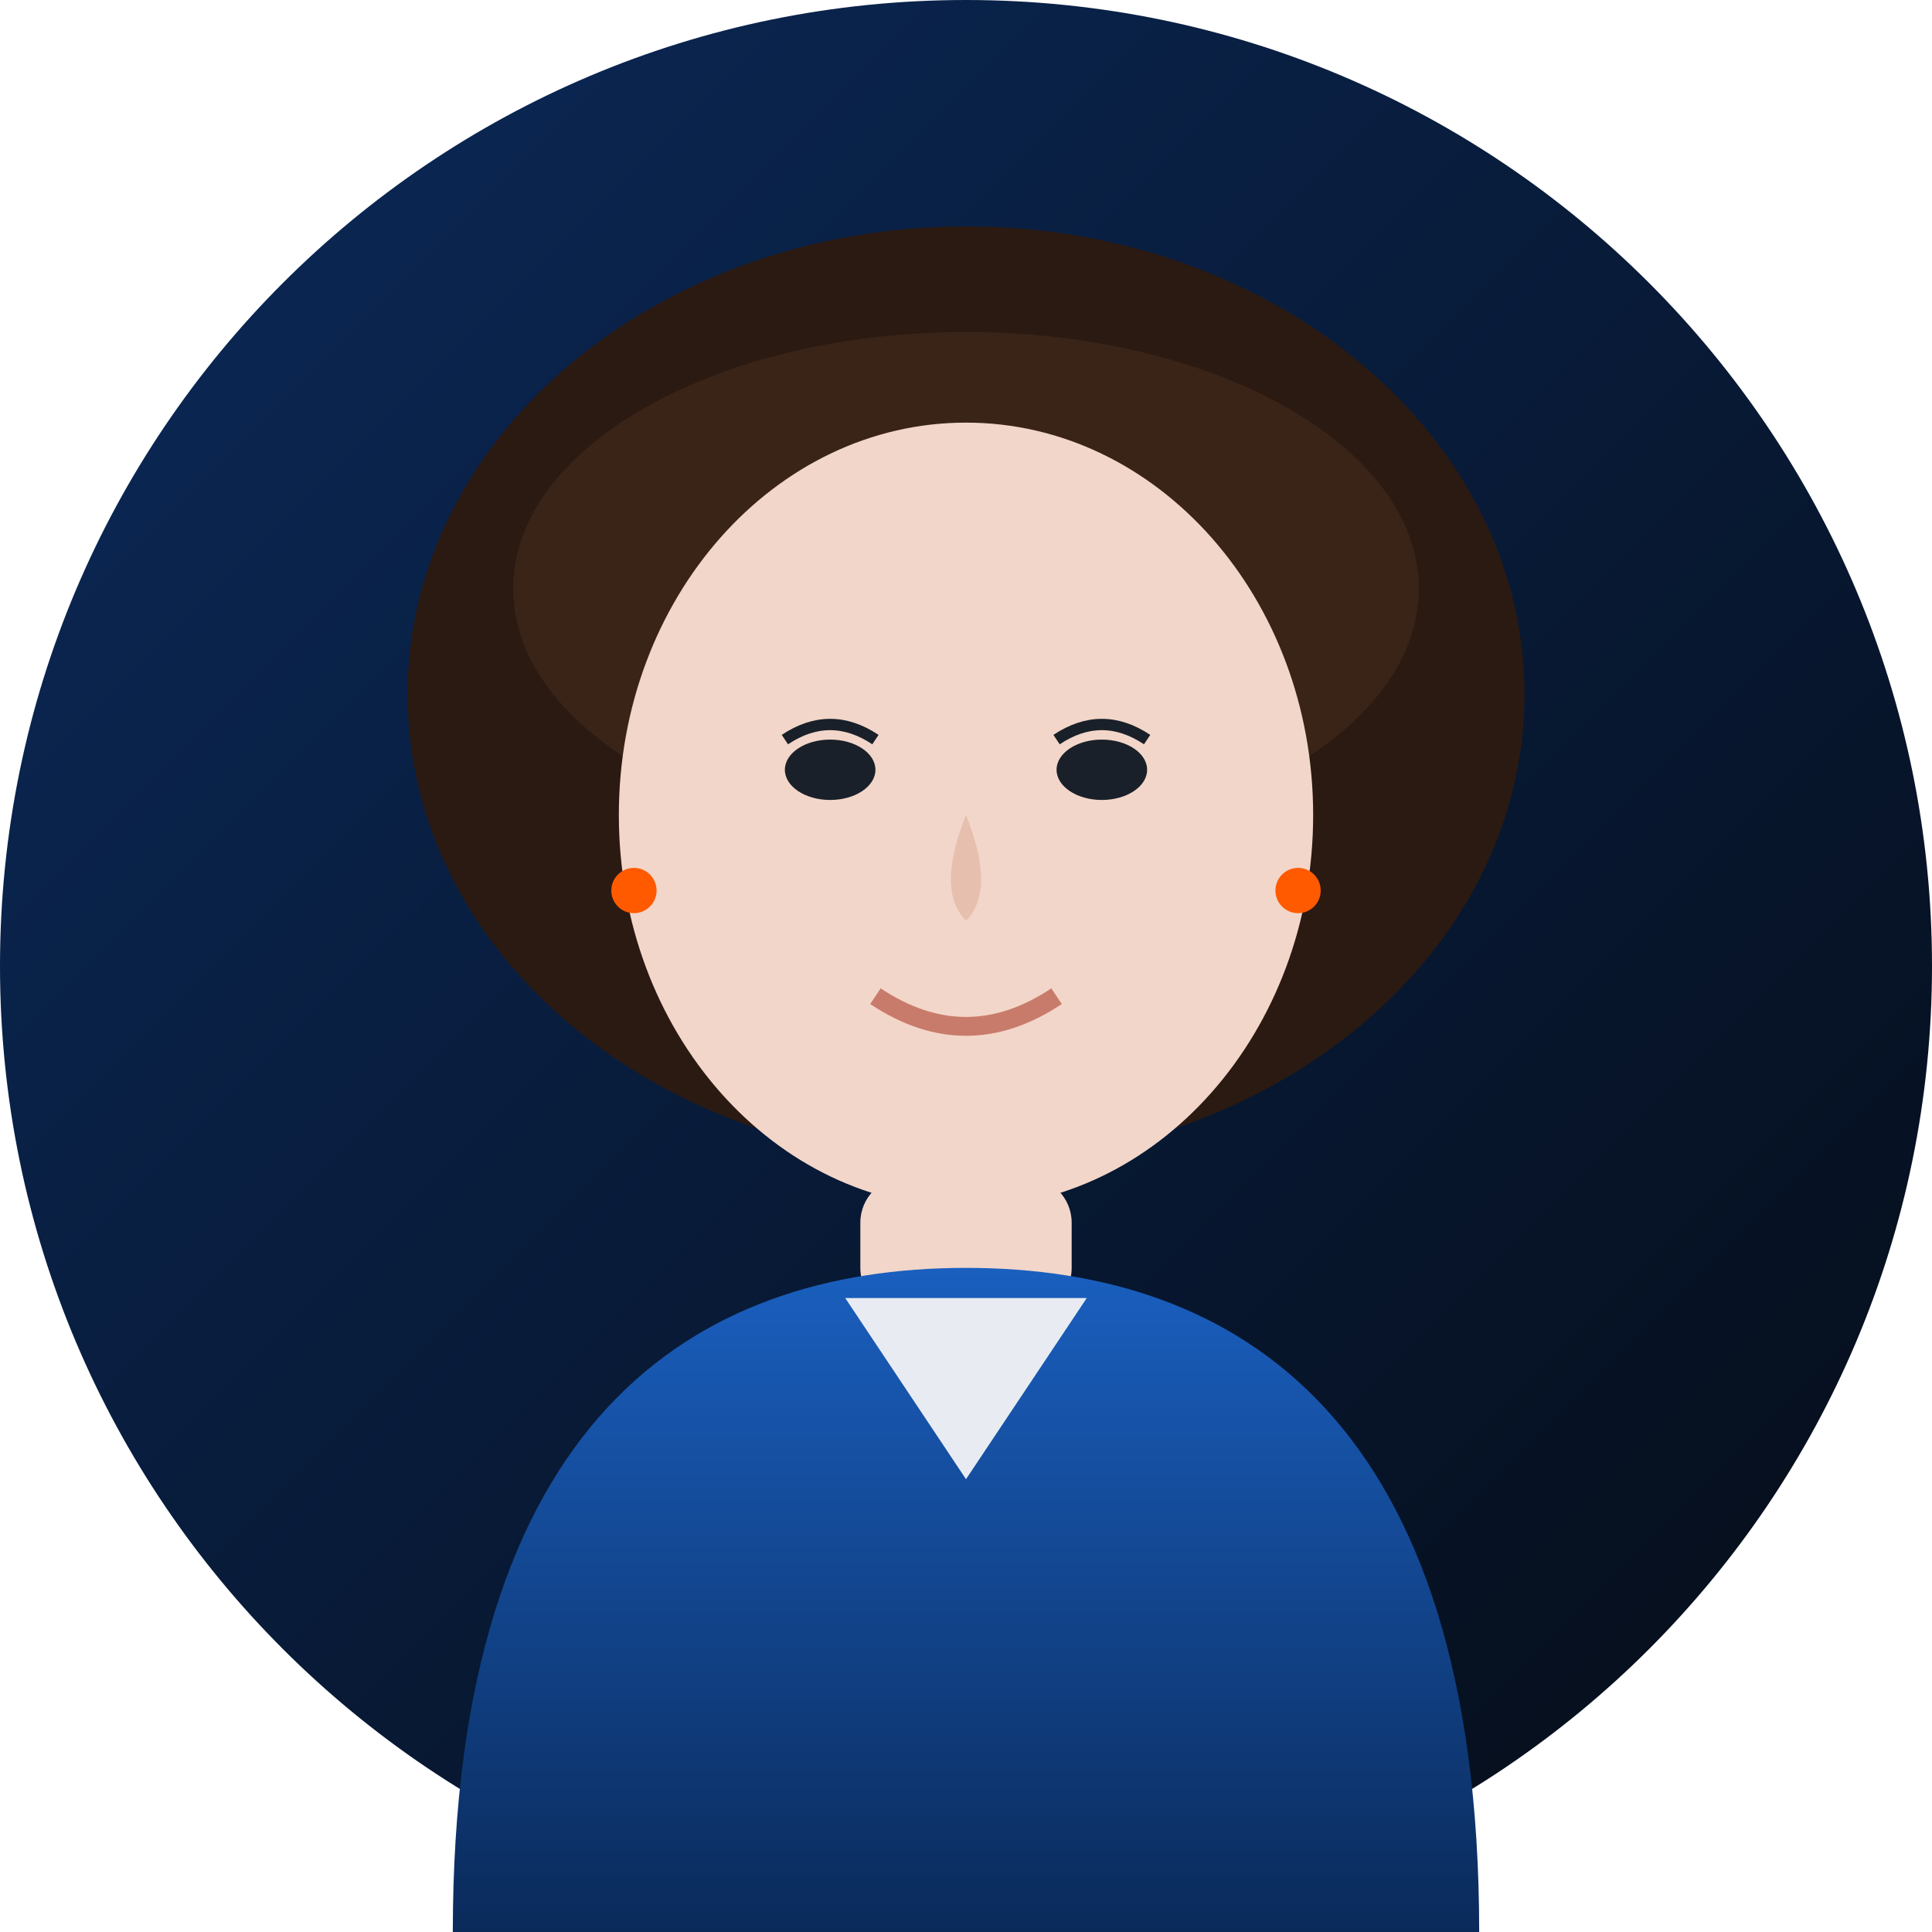
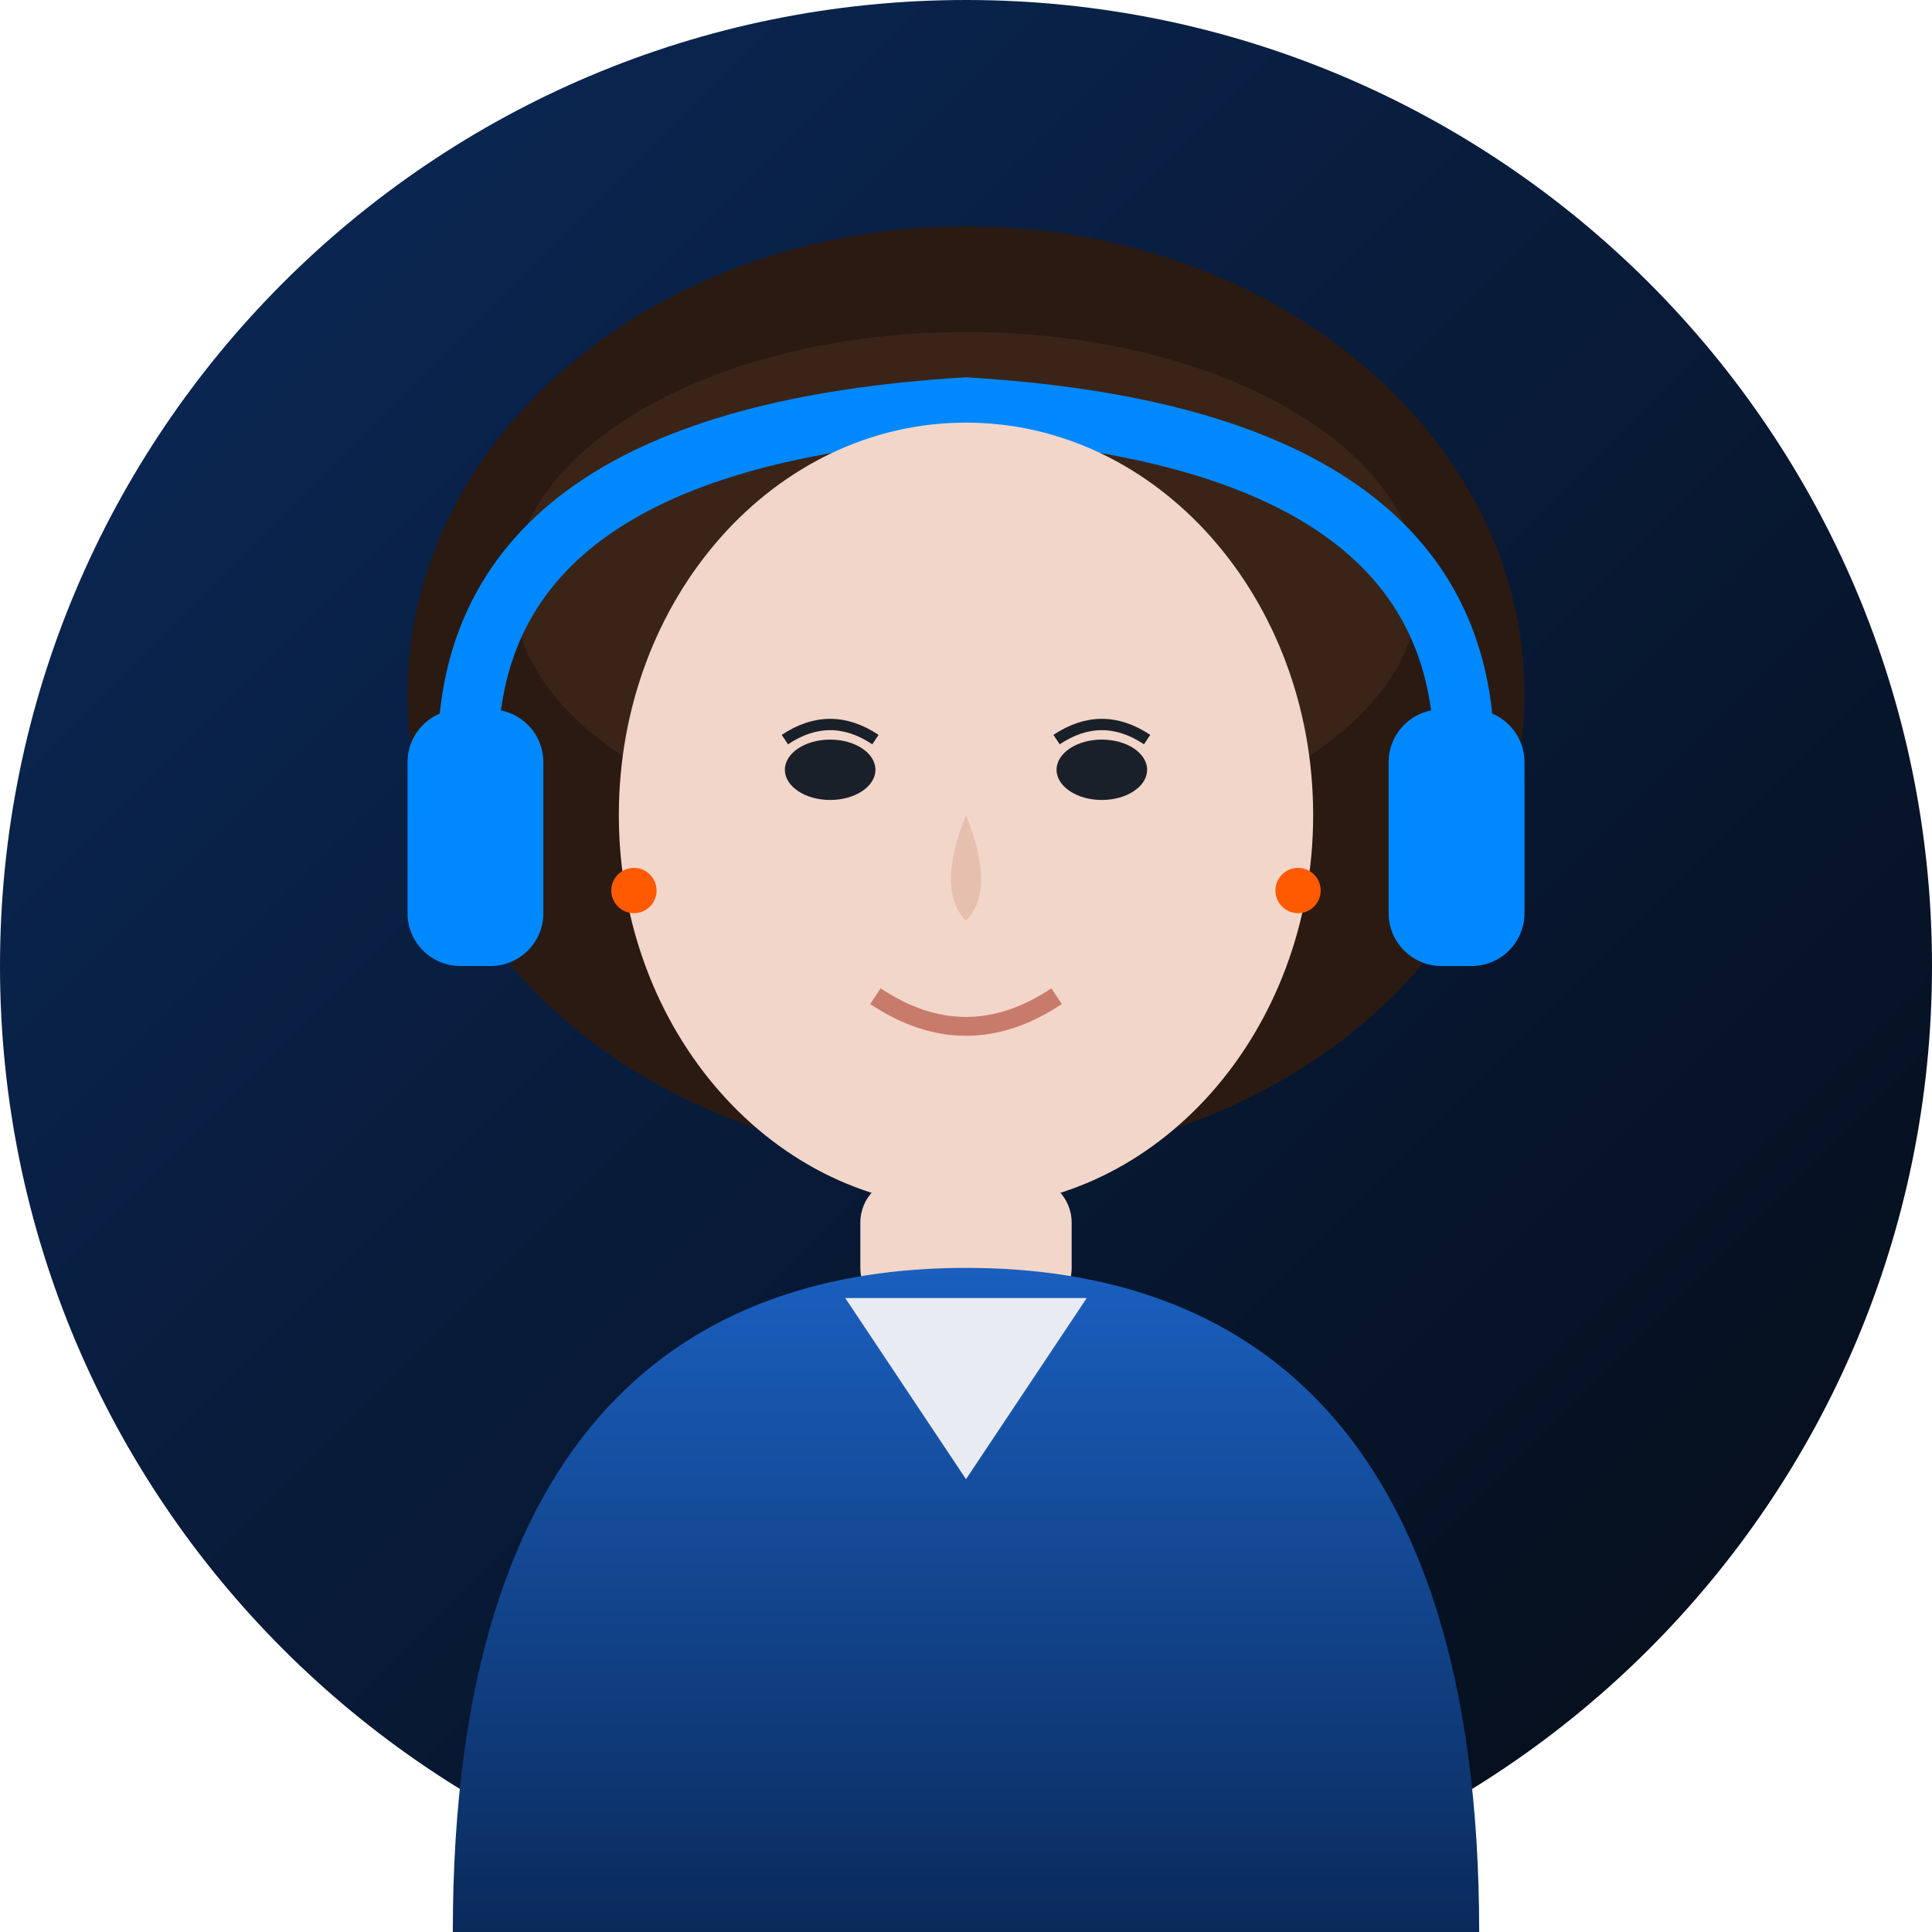
<svg xmlns="http://www.w3.org/2000/svg" width="256" height="256" viewBox="0 0 256 256">
  <defs>
    <linearGradient id="bg" x1="0" y1="0" x2="1" y2="1">
      <stop offset="0%" stop-color="#0b2a5b" />
      <stop offset="100%" stop-color="#050b14" />
    </linearGradient>
    <linearGradient id="suit" x1="0" y1="0" x2="0" y2="1">
      <stop offset="0%" stop-color="#1a5fbf" />
      <stop offset="100%" stop-color="#0a2a5a" />
    </linearGradient>
  </defs>
  <rect width="256" height="256" rx="128" fill="url(#bg)" />
  <ellipse cx="128" cy="92" rx="74" ry="62" fill="#2b1a12" />
  <ellipse cx="128" cy="78" rx="60" ry="34" fill="#3a2418" />
+   <path d="M62 100 Q62 58 128 54 Q194 58 194 100" stroke="#0088ff" stroke-width="8" fill="none" stroke-linecap="round" />
+   <rect x="54" y="94" width="18" height="34" rx="7" fill="#0088ff" />
+   <rect x="184" y="94" width="18" height="34" rx="7" fill="#0088ff" />
  <ellipse cx="128" cy="108" rx="46" ry="52" fill="#f2d6c9" />
  <ellipse cx="110" cy="102" rx="6" ry="4" fill="#1a2029" />
  <ellipse cx="146" cy="102" rx="6" ry="4" fill="#1a2029" />
  <path d="M104 98 Q110 94 116 98" stroke="#1a2029" stroke-width="1.5" fill="none" />
  <path d="M140 98 Q146 94 152 98" stroke="#1a2029" stroke-width="1.5" fill="none" />
  <path d="M128 108 Q124 118 128 122 Q132 118 128 108" fill="#e6bfae" />
  <path d="M116 132 Q128 140 140 132" stroke="#c97b6b" stroke-width="2.5" fill="none" />
  <rect x="114" y="156" width="28" height="18" rx="6" fill="#f2d6c9" />
  <path d="M60 256 C60 188 92 168 128 168 C164 168 196 188 196 256 Z" fill="url(#suit)" />
  <path d="M112 172 L128 196 L144 172 Z" fill="#e8ecf2" />
  <circle cx="84" cy="118" r="3" fill="#ff5a00" />
  <circle cx="172" cy="118" r="3" fill="#ff5a00" />
</svg>
